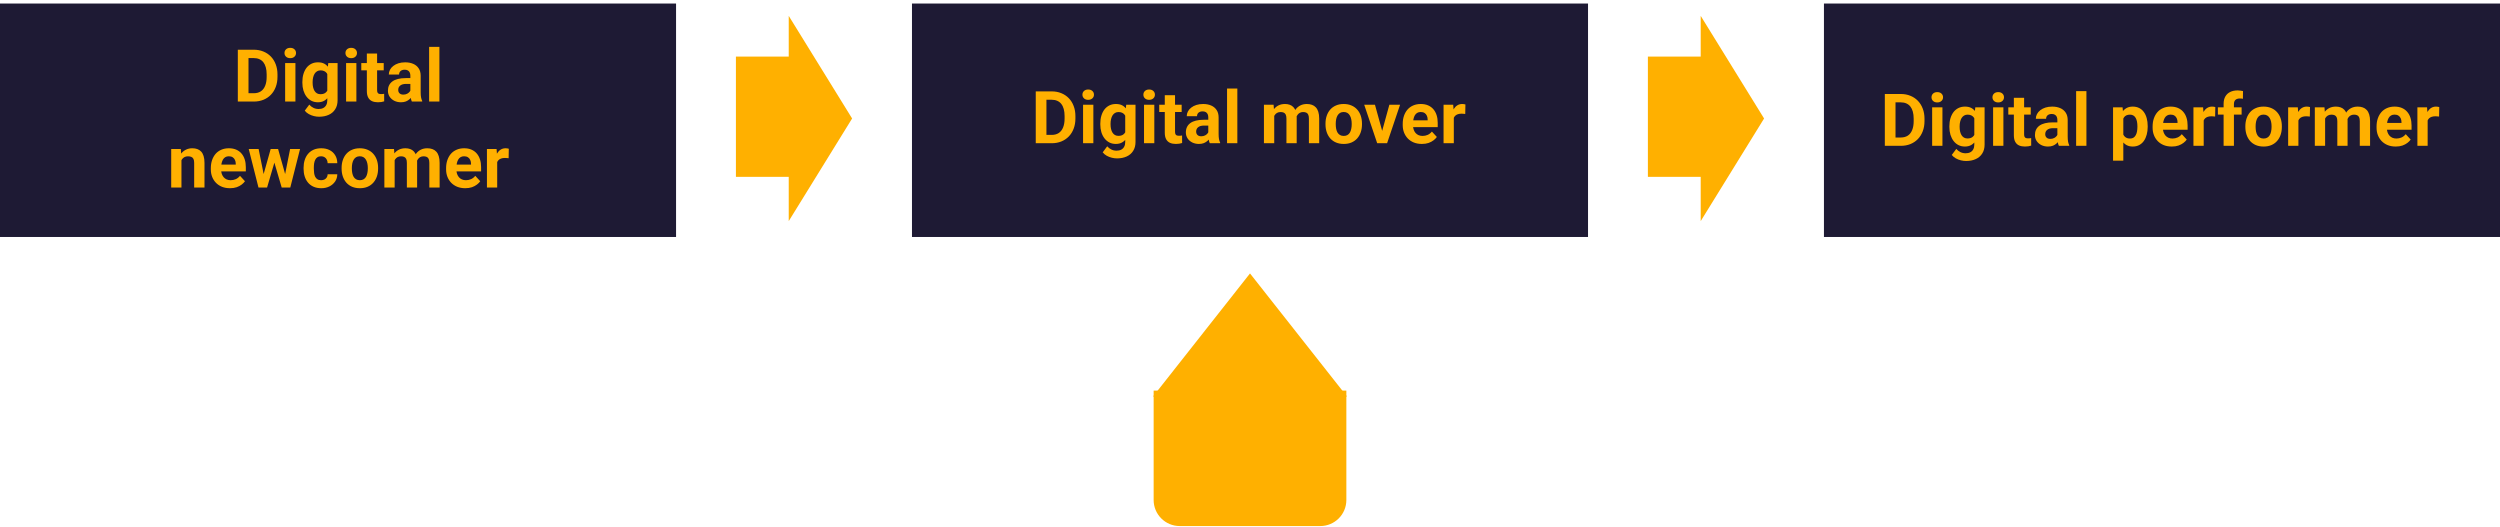
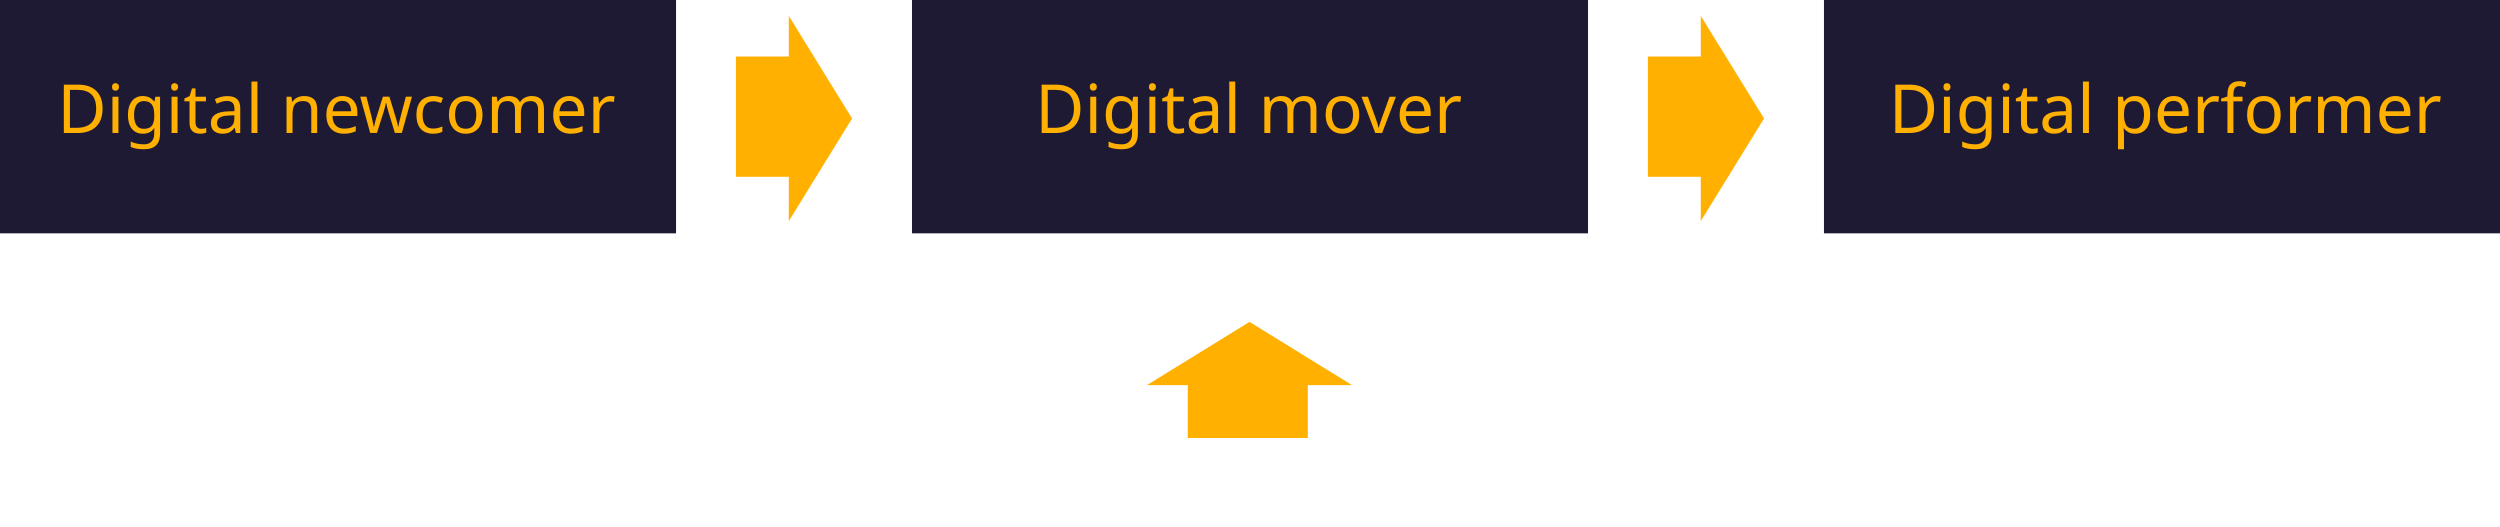
- <svg xmlns="http://www.w3.org/2000/svg" width="960" height="202" viewBox="0 0 960 202" fill="none">
-   <rect y="1.358" width="259.606" height="89.642" fill="#1E1A34" />
-   <rect x="350.197" y="1.358" width="259.606" height="89.642" fill="#1E1A34" />
-   <rect x="700.395" y="1.358" width="259.606" height="89.642" fill="#1E1A34" />
-   <rect x="282.592" y="21.731" width="24.338" height="46.179" fill="#FFB000" />
-   <path d="M327.211 45.5L302.873 84.904V6.096L327.211 45.5Z" fill="#FFB000" />
-   <rect x="632.789" y="21.731" width="24.338" height="46.179" fill="#FFB000" />
-   <path d="M677.408 45.5L653.07 84.904V6.096L677.408 45.5Z" fill="#FFB000" />
-   <path d="M97.434 39H93.1L93.127 35.801H97.434C98.509 35.801 99.416 35.559 100.154 35.076C100.893 34.584 101.449 33.868 101.822 32.93C102.205 31.991 102.396 30.856 102.396 29.525V28.555C102.396 27.534 102.287 26.636 102.068 25.861C101.859 25.087 101.544 24.435 101.125 23.906C100.706 23.378 100.191 22.981 99.58 22.717C98.969 22.443 98.268 22.307 97.475 22.307H93.018V19.094H97.475C98.805 19.094 100.022 19.322 101.125 19.777C102.237 20.224 103.199 20.866 104.01 21.705C104.821 22.544 105.445 23.546 105.883 24.713C106.329 25.87 106.553 27.16 106.553 28.582V29.525C106.553 30.938 106.329 32.228 105.883 33.395C105.445 34.561 104.821 35.564 104.01 36.402C103.208 37.232 102.246 37.874 101.125 38.33C100.013 38.777 98.783 39 97.434 39ZM95.424 19.094V39H91.322V19.094H95.424ZM113.443 24.207V39H109.492V24.207H113.443ZM109.246 20.352C109.246 19.777 109.447 19.303 109.848 18.93C110.249 18.556 110.786 18.369 111.461 18.369C112.126 18.369 112.66 18.556 113.061 18.93C113.471 19.303 113.676 19.777 113.676 20.352C113.676 20.926 113.471 21.4 113.061 21.773C112.66 22.147 112.126 22.334 111.461 22.334C110.786 22.334 110.249 22.147 109.848 21.773C109.447 21.4 109.246 20.926 109.246 20.352ZM126.062 24.207H129.631V38.508C129.631 39.857 129.33 41.001 128.729 41.94C128.136 42.887 127.307 43.603 126.24 44.086C125.174 44.578 123.934 44.824 122.521 44.824C121.902 44.824 121.245 44.742 120.553 44.578C119.869 44.414 119.213 44.159 118.584 43.812C117.964 43.466 117.445 43.029 117.025 42.5L118.762 40.176C119.217 40.704 119.746 41.115 120.348 41.406C120.949 41.707 121.615 41.857 122.344 41.857C123.055 41.857 123.656 41.725 124.148 41.461C124.641 41.206 125.019 40.828 125.283 40.326C125.548 39.834 125.68 39.237 125.68 38.535V27.625L126.062 24.207ZM116.109 31.781V31.494C116.109 30.364 116.246 29.338 116.52 28.418C116.802 27.488 117.199 26.691 117.709 26.025C118.229 25.36 118.857 24.845 119.596 24.48C120.334 24.116 121.168 23.934 122.098 23.934C123.082 23.934 123.907 24.116 124.572 24.48C125.238 24.845 125.785 25.365 126.213 26.039C126.641 26.704 126.974 27.493 127.211 28.404C127.457 29.307 127.648 30.296 127.785 31.371V32C127.648 33.03 127.443 33.987 127.17 34.871C126.896 35.755 126.536 36.53 126.09 37.195C125.643 37.852 125.087 38.362 124.422 38.727C123.766 39.091 122.982 39.273 122.07 39.273C121.159 39.273 120.334 39.087 119.596 38.713C118.867 38.339 118.242 37.815 117.723 37.141C117.203 36.466 116.802 35.673 116.52 34.762C116.246 33.85 116.109 32.857 116.109 31.781ZM120.047 31.494V31.781C120.047 32.392 120.106 32.962 120.225 33.49C120.343 34.019 120.525 34.488 120.771 34.898C121.027 35.3 121.341 35.614 121.715 35.842C122.098 36.06 122.549 36.17 123.068 36.17C123.788 36.17 124.376 36.02 124.832 35.719C125.288 35.409 125.63 34.985 125.857 34.447C126.085 33.91 126.217 33.29 126.254 32.588V30.797C126.236 30.223 126.158 29.708 126.021 29.252C125.885 28.787 125.693 28.391 125.447 28.062C125.201 27.734 124.882 27.479 124.49 27.297C124.098 27.115 123.633 27.023 123.096 27.023C122.576 27.023 122.125 27.142 121.742 27.379C121.368 27.607 121.054 27.921 120.799 28.322C120.553 28.723 120.366 29.197 120.238 29.744C120.111 30.282 120.047 30.865 120.047 31.494ZM136.85 24.207V39H132.898V24.207H136.85ZM132.652 20.352C132.652 19.777 132.853 19.303 133.254 18.93C133.655 18.556 134.193 18.369 134.867 18.369C135.533 18.369 136.066 18.556 136.467 18.93C136.877 19.303 137.082 19.777 137.082 20.352C137.082 20.926 136.877 21.4 136.467 21.773C136.066 22.147 135.533 22.334 134.867 22.334C134.193 22.334 133.655 22.147 133.254 21.773C132.853 21.4 132.652 20.926 132.652 20.352ZM147.35 24.207V26.996H138.736V24.207H147.35ZM140.869 20.557H144.807V34.543C144.807 34.971 144.861 35.3 144.971 35.527C145.089 35.755 145.262 35.915 145.49 36.006C145.718 36.088 146.005 36.129 146.352 36.129C146.598 36.129 146.816 36.12 147.008 36.102C147.208 36.074 147.377 36.047 147.514 36.02L147.527 38.918C147.19 39.027 146.826 39.114 146.434 39.178C146.042 39.242 145.609 39.273 145.135 39.273C144.269 39.273 143.512 39.132 142.865 38.85C142.227 38.558 141.735 38.093 141.389 37.455C141.042 36.817 140.869 35.978 140.869 34.94V20.557ZM157.576 35.664V29.074C157.576 28.6 157.499 28.195 157.344 27.857C157.189 27.511 156.947 27.242 156.619 27.051C156.3 26.859 155.885 26.764 155.375 26.764C154.938 26.764 154.559 26.841 154.24 26.996C153.921 27.142 153.675 27.356 153.502 27.639C153.329 27.912 153.242 28.236 153.242 28.609H149.305C149.305 27.98 149.451 27.384 149.742 26.818C150.034 26.253 150.458 25.756 151.014 25.328C151.57 24.891 152.23 24.549 152.996 24.303C153.771 24.057 154.637 23.934 155.594 23.934C156.742 23.934 157.763 24.125 158.656 24.508C159.549 24.891 160.251 25.465 160.762 26.23C161.281 26.996 161.541 27.953 161.541 29.102V35.432C161.541 36.243 161.591 36.908 161.691 37.428C161.792 37.938 161.938 38.385 162.129 38.768V39H158.15C157.959 38.599 157.813 38.098 157.713 37.496C157.622 36.885 157.576 36.275 157.576 35.664ZM158.096 29.99L158.123 32.219H155.922C155.402 32.219 154.951 32.278 154.568 32.397C154.186 32.515 153.871 32.684 153.625 32.902C153.379 33.112 153.197 33.358 153.078 33.641C152.969 33.923 152.914 34.233 152.914 34.57C152.914 34.908 152.992 35.213 153.146 35.486C153.301 35.751 153.525 35.96 153.816 36.115C154.108 36.261 154.45 36.334 154.842 36.334C155.434 36.334 155.949 36.215 156.387 35.978C156.824 35.742 157.161 35.45 157.398 35.103C157.645 34.757 157.772 34.429 157.781 34.119L158.82 35.787C158.674 36.161 158.474 36.548 158.219 36.949C157.973 37.35 157.658 37.728 157.275 38.084C156.893 38.43 156.432 38.717 155.895 38.945C155.357 39.164 154.719 39.273 153.98 39.273C153.042 39.273 152.189 39.087 151.424 38.713C150.667 38.33 150.066 37.806 149.619 37.141C149.182 36.466 148.963 35.7 148.963 34.844C148.963 34.069 149.109 33.381 149.4 32.779C149.692 32.178 150.12 31.672 150.686 31.262C151.26 30.842 151.975 30.528 152.832 30.318C153.689 30.1 154.682 29.99 155.812 29.99H158.096ZM168.732 18V39H164.781V18H168.732ZM69.68 60.365V72H65.742V57.207H69.434L69.68 60.365ZM69.106 64.084H68.039C68.039 62.99 68.18 62.006 68.463 61.131C68.745 60.247 69.142 59.495 69.652 58.875C70.163 58.246 70.769 57.768 71.471 57.44C72.182 57.102 72.975 56.934 73.85 56.934C74.542 56.934 75.176 57.034 75.75 57.234C76.324 57.435 76.816 57.754 77.227 58.191C77.646 58.629 77.965 59.208 78.184 59.928C78.412 60.648 78.525 61.527 78.525 62.566V72H74.561V62.553C74.561 61.897 74.469 61.386 74.287 61.022C74.105 60.657 73.836 60.402 73.481 60.256C73.134 60.101 72.706 60.023 72.195 60.023C71.667 60.023 71.206 60.128 70.814 60.338C70.432 60.547 70.113 60.839 69.857 61.213C69.611 61.578 69.424 62.006 69.297 62.498C69.169 62.99 69.106 63.519 69.106 64.084ZM88.328 72.273C87.18 72.273 86.15 72.091 85.238 71.727C84.327 71.353 83.552 70.838 82.914 70.182C82.285 69.525 81.802 68.764 81.465 67.898C81.128 67.023 80.959 66.094 80.959 65.109V64.562C80.959 63.441 81.118 62.416 81.438 61.486C81.757 60.557 82.212 59.75 82.805 59.066C83.406 58.383 84.135 57.859 84.992 57.494C85.849 57.12 86.815 56.934 87.891 56.934C88.939 56.934 89.868 57.107 90.68 57.453C91.491 57.8 92.17 58.292 92.717 58.93C93.273 59.568 93.692 60.333 93.975 61.227C94.257 62.111 94.398 63.095 94.398 64.18V65.82H82.641V63.195H90.529V62.895C90.529 62.348 90.429 61.86 90.228 61.432C90.037 60.994 89.745 60.648 89.353 60.393C88.962 60.137 88.46 60.01 87.85 60.01C87.33 60.01 86.883 60.124 86.51 60.352C86.136 60.579 85.831 60.898 85.594 61.309C85.366 61.719 85.193 62.202 85.074 62.758C84.965 63.305 84.91 63.906 84.91 64.562V65.109C84.91 65.702 84.992 66.249 85.156 66.75C85.329 67.251 85.571 67.684 85.881 68.049C86.2 68.413 86.583 68.696 87.029 68.897C87.485 69.097 88 69.197 88.574 69.197C89.285 69.197 89.946 69.061 90.557 68.787C91.176 68.505 91.71 68.081 92.156 67.516L94.07 69.594C93.76 70.04 93.337 70.469 92.799 70.879C92.27 71.289 91.632 71.626 90.885 71.891C90.137 72.146 89.285 72.273 88.328 72.273ZM100.865 68.172L103.941 57.207H106.443L105.637 61.514L102.561 72H100.469L100.865 68.172ZM99.307 57.207L101.508 68.158L101.713 72H99.252L95.506 57.207H99.307ZM109.26 67.981L111.406 57.207H115.221L111.475 72H109.027L109.26 67.981ZM106.785 57.207L109.848 68.09L110.271 72H108.166L105.09 61.527L104.311 57.207H106.785ZM123.314 69.197C123.798 69.197 124.226 69.106 124.6 68.924C124.973 68.732 125.265 68.468 125.475 68.131C125.693 67.784 125.807 67.379 125.816 66.914H129.521C129.512 67.953 129.234 68.878 128.688 69.689C128.141 70.492 127.407 71.125 126.486 71.59C125.566 72.046 124.536 72.273 123.396 72.273C122.248 72.273 121.245 72.082 120.389 71.699C119.541 71.316 118.835 70.788 118.27 70.113C117.704 69.43 117.281 68.637 116.998 67.734C116.715 66.823 116.574 65.848 116.574 64.809V64.412C116.574 63.364 116.715 62.389 116.998 61.486C117.281 60.575 117.704 59.782 118.27 59.107C118.835 58.424 119.541 57.891 120.389 57.508C121.236 57.125 122.23 56.934 123.369 56.934C124.581 56.934 125.643 57.166 126.555 57.631C127.475 58.096 128.195 58.761 128.715 59.627C129.243 60.484 129.512 61.5 129.521 62.676H125.816C125.807 62.184 125.702 61.737 125.502 61.336C125.311 60.935 125.028 60.616 124.654 60.379C124.29 60.133 123.839 60.01 123.301 60.01C122.727 60.01 122.257 60.133 121.893 60.379C121.528 60.616 121.245 60.944 121.045 61.363C120.844 61.773 120.703 62.243 120.621 62.772C120.548 63.291 120.512 63.838 120.512 64.412V64.809C120.512 65.383 120.548 65.934 120.621 66.463C120.694 66.992 120.831 67.461 121.031 67.871C121.241 68.281 121.528 68.605 121.893 68.842C122.257 69.079 122.731 69.197 123.314 69.197ZM131.176 64.754V64.467C131.176 63.382 131.331 62.384 131.641 61.473C131.951 60.552 132.402 59.755 132.994 59.08C133.587 58.406 134.316 57.882 135.182 57.508C136.048 57.125 137.041 56.934 138.162 56.934C139.283 56.934 140.281 57.125 141.156 57.508C142.031 57.882 142.765 58.406 143.357 59.08C143.959 59.755 144.415 60.552 144.725 61.473C145.035 62.384 145.189 63.382 145.189 64.467V64.754C145.189 65.829 145.035 66.828 144.725 67.748C144.415 68.659 143.959 69.457 143.357 70.141C142.765 70.815 142.036 71.339 141.17 71.713C140.304 72.087 139.311 72.273 138.189 72.273C137.068 72.273 136.07 72.087 135.195 71.713C134.329 71.339 133.596 70.815 132.994 70.141C132.402 69.457 131.951 68.659 131.641 67.748C131.331 66.828 131.176 65.829 131.176 64.754ZM135.113 64.467V64.754C135.113 65.374 135.168 65.953 135.277 66.49C135.387 67.028 135.56 67.502 135.797 67.912C136.043 68.313 136.362 68.628 136.754 68.856C137.146 69.083 137.624 69.197 138.189 69.197C138.736 69.197 139.206 69.083 139.598 68.856C139.99 68.628 140.304 68.313 140.541 67.912C140.778 67.502 140.951 67.028 141.061 66.49C141.179 65.953 141.238 65.374 141.238 64.754V64.467C141.238 63.865 141.179 63.3 141.061 62.772C140.951 62.234 140.773 61.76 140.527 61.35C140.29 60.93 139.976 60.602 139.584 60.365C139.192 60.128 138.718 60.01 138.162 60.01C137.606 60.01 137.132 60.128 136.74 60.365C136.357 60.602 136.043 60.93 135.797 61.35C135.56 61.76 135.387 62.234 135.277 62.772C135.168 63.3 135.113 63.865 135.113 64.467ZM151.547 60.27V72H147.596V57.207H151.301L151.547 60.27ZM151 64.084H149.906C149.906 63.054 150.029 62.106 150.275 61.24C150.531 60.365 150.9 59.609 151.383 58.971C151.875 58.324 152.481 57.822 153.201 57.467C153.921 57.111 154.755 56.934 155.703 56.934C156.359 56.934 156.961 57.034 157.508 57.234C158.055 57.426 158.524 57.731 158.916 58.15C159.317 58.56 159.627 59.098 159.846 59.764C160.064 60.42 160.174 61.208 160.174 62.129V72H156.236V62.566C156.236 61.892 156.145 61.372 155.963 61.008C155.781 60.643 155.521 60.388 155.184 60.242C154.855 60.096 154.459 60.023 153.994 60.023C153.484 60.023 153.037 60.128 152.654 60.338C152.281 60.547 151.971 60.839 151.725 61.213C151.479 61.578 151.296 62.006 151.178 62.498C151.059 62.99 151 63.519 151 64.084ZM159.805 63.633L158.396 63.81C158.396 62.844 158.515 61.947 158.752 61.117C158.998 60.288 159.358 59.559 159.832 58.93C160.315 58.301 160.912 57.813 161.623 57.467C162.334 57.111 163.154 56.934 164.084 56.934C164.795 56.934 165.442 57.038 166.025 57.248C166.609 57.449 167.105 57.772 167.516 58.219C167.935 58.656 168.254 59.23 168.473 59.941C168.701 60.652 168.814 61.523 168.814 62.553V72H164.863V62.553C164.863 61.869 164.772 61.35 164.59 60.994C164.417 60.63 164.161 60.379 163.824 60.242C163.496 60.096 163.104 60.023 162.648 60.023C162.174 60.023 161.76 60.119 161.404 60.31C161.049 60.493 160.753 60.748 160.516 61.076C160.279 61.404 160.101 61.787 159.982 62.225C159.864 62.653 159.805 63.122 159.805 63.633ZM178.672 72.273C177.523 72.273 176.493 72.091 175.582 71.727C174.671 71.353 173.896 70.838 173.258 70.182C172.629 69.525 172.146 68.764 171.809 67.898C171.471 67.023 171.303 66.094 171.303 65.109V64.562C171.303 63.441 171.462 62.416 171.781 61.486C172.1 60.557 172.556 59.75 173.148 59.066C173.75 58.383 174.479 57.859 175.336 57.494C176.193 57.12 177.159 56.934 178.234 56.934C179.283 56.934 180.212 57.107 181.023 57.453C181.835 57.8 182.514 58.292 183.061 58.93C183.617 59.568 184.036 60.333 184.318 61.227C184.601 62.111 184.742 63.095 184.742 64.18V65.82H172.984V63.195H180.873V62.895C180.873 62.348 180.773 61.86 180.572 61.432C180.381 60.994 180.089 60.648 179.697 60.393C179.305 60.137 178.804 60.01 178.193 60.01C177.674 60.01 177.227 60.124 176.854 60.352C176.48 60.579 176.174 60.898 175.938 61.309C175.71 61.719 175.536 62.202 175.418 62.758C175.309 63.305 175.254 63.906 175.254 64.562V65.109C175.254 65.702 175.336 66.249 175.5 66.75C175.673 67.251 175.915 67.684 176.225 68.049C176.544 68.413 176.926 68.696 177.373 68.897C177.829 69.097 178.344 69.197 178.918 69.197C179.629 69.197 180.29 69.061 180.9 68.787C181.52 68.505 182.053 68.081 182.5 67.516L184.414 69.594C184.104 70.04 183.68 70.469 183.143 70.879C182.614 71.289 181.976 71.626 181.229 71.891C180.481 72.146 179.629 72.273 178.672 72.273ZM190.922 60.434V72H186.984V57.207H190.689L190.922 60.434ZM195.379 57.111L195.311 60.762C195.119 60.734 194.887 60.712 194.613 60.693C194.349 60.666 194.107 60.652 193.889 60.652C193.333 60.652 192.85 60.725 192.439 60.871C192.038 61.008 191.701 61.213 191.428 61.486C191.163 61.76 190.963 62.092 190.826 62.484C190.699 62.876 190.626 63.323 190.607 63.824L189.814 63.578C189.814 62.621 189.91 61.742 190.102 60.94C190.293 60.128 190.571 59.422 190.936 58.82C191.309 58.219 191.765 57.754 192.303 57.426C192.84 57.098 193.456 56.934 194.148 56.934C194.367 56.934 194.59 56.952 194.818 56.988C195.046 57.016 195.233 57.057 195.379 57.111Z" fill="#FFB000" />
-   <path d="M403.84 55H399.506L399.533 51.801H403.84C404.915 51.801 405.822 51.559 406.561 51.076C407.299 50.584 407.855 49.868 408.229 48.93C408.611 47.991 408.803 46.856 408.803 45.525V44.555C408.803 43.534 408.693 42.636 408.475 41.861C408.265 41.087 407.951 40.435 407.531 39.906C407.112 39.378 406.597 38.981 405.986 38.717C405.376 38.443 404.674 38.307 403.881 38.307H399.424V35.094H403.881C405.212 35.094 406.428 35.322 407.531 35.777C408.643 36.224 409.605 36.867 410.416 37.705C411.227 38.544 411.852 39.546 412.289 40.713C412.736 41.87 412.959 43.16 412.959 44.582V45.525C412.959 46.938 412.736 48.228 412.289 49.395C411.852 50.561 411.227 51.564 410.416 52.402C409.614 53.232 408.652 53.874 407.531 54.33C406.419 54.777 405.189 55 403.84 55ZM401.83 35.094V55H397.729V35.094H401.83ZM419.85 40.207V55H415.898V40.207H419.85ZM415.652 36.352C415.652 35.777 415.853 35.303 416.254 34.93C416.655 34.556 417.193 34.369 417.867 34.369C418.533 34.369 419.066 34.556 419.467 34.93C419.877 35.303 420.082 35.777 420.082 36.352C420.082 36.926 419.877 37.4 419.467 37.773C419.066 38.147 418.533 38.334 417.867 38.334C417.193 38.334 416.655 38.147 416.254 37.773C415.853 37.4 415.652 36.926 415.652 36.352ZM432.469 40.207H436.037V54.508C436.037 55.857 435.736 57.001 435.135 57.94C434.542 58.887 433.713 59.603 432.646 60.086C431.58 60.578 430.34 60.824 428.928 60.824C428.308 60.824 427.652 60.742 426.959 60.578C426.275 60.414 425.619 60.159 424.99 59.812C424.37 59.466 423.851 59.029 423.432 58.5L425.168 56.176C425.624 56.704 426.152 57.115 426.754 57.406C427.355 57.707 428.021 57.857 428.75 57.857C429.461 57.857 430.062 57.725 430.555 57.461C431.047 57.206 431.425 56.828 431.689 56.326C431.954 55.834 432.086 55.237 432.086 54.535V43.625L432.469 40.207ZM422.516 47.781V47.494C422.516 46.364 422.652 45.339 422.926 44.418C423.208 43.488 423.605 42.691 424.115 42.025C424.635 41.36 425.264 40.845 426.002 40.48C426.74 40.116 427.574 39.934 428.504 39.934C429.488 39.934 430.313 40.116 430.979 40.48C431.644 40.845 432.191 41.365 432.619 42.039C433.048 42.704 433.38 43.493 433.617 44.404C433.863 45.307 434.055 46.296 434.191 47.371V48C434.055 49.03 433.85 49.987 433.576 50.871C433.303 51.755 432.943 52.53 432.496 53.195C432.049 53.852 431.493 54.362 430.828 54.727C430.172 55.091 429.388 55.273 428.477 55.273C427.565 55.273 426.74 55.087 426.002 54.713C425.273 54.339 424.648 53.815 424.129 53.141C423.609 52.466 423.208 51.673 422.926 50.762C422.652 49.85 422.516 48.857 422.516 47.781ZM426.453 47.494V47.781C426.453 48.392 426.512 48.962 426.631 49.49C426.749 50.019 426.932 50.488 427.178 50.898C427.433 51.3 427.747 51.614 428.121 51.842C428.504 52.06 428.955 52.17 429.475 52.17C430.195 52.17 430.783 52.02 431.238 51.719C431.694 51.409 432.036 50.985 432.264 50.447C432.492 49.91 432.624 49.29 432.66 48.588V46.797C432.642 46.223 432.564 45.708 432.428 45.252C432.291 44.787 432.1 44.391 431.854 44.062C431.607 43.734 431.288 43.479 430.896 43.297C430.505 43.115 430.04 43.023 429.502 43.023C428.982 43.023 428.531 43.142 428.148 43.379C427.775 43.607 427.46 43.921 427.205 44.322C426.959 44.723 426.772 45.197 426.645 45.744C426.517 46.282 426.453 46.865 426.453 47.494ZM443.256 40.207V55H439.305V40.207H443.256ZM439.059 36.352C439.059 35.777 439.259 35.303 439.66 34.93C440.061 34.556 440.599 34.369 441.273 34.369C441.939 34.369 442.472 34.556 442.873 34.93C443.283 35.303 443.488 35.777 443.488 36.352C443.488 36.926 443.283 37.4 442.873 37.773C442.472 38.147 441.939 38.334 441.273 38.334C440.599 38.334 440.061 38.147 439.66 37.773C439.259 37.4 439.059 36.926 439.059 36.352ZM453.756 40.207V42.996H445.143V40.207H453.756ZM447.275 36.557H451.213V50.543C451.213 50.971 451.268 51.3 451.377 51.527C451.495 51.755 451.669 51.915 451.896 52.006C452.124 52.088 452.411 52.129 452.758 52.129C453.004 52.129 453.223 52.12 453.414 52.102C453.615 52.074 453.783 52.047 453.92 52.02L453.934 54.918C453.596 55.027 453.232 55.114 452.84 55.178C452.448 55.242 452.015 55.273 451.541 55.273C450.675 55.273 449.919 55.132 449.271 54.85C448.633 54.558 448.141 54.093 447.795 53.455C447.449 52.817 447.275 51.978 447.275 50.94V36.557ZM463.982 51.664V45.074C463.982 44.6 463.905 44.195 463.75 43.857C463.595 43.511 463.354 43.242 463.025 43.051C462.706 42.859 462.292 42.764 461.781 42.764C461.344 42.764 460.965 42.841 460.646 42.996C460.327 43.142 460.081 43.356 459.908 43.639C459.735 43.912 459.648 44.236 459.648 44.609H455.711C455.711 43.98 455.857 43.383 456.148 42.818C456.44 42.253 456.864 41.757 457.42 41.328C457.976 40.891 458.637 40.549 459.402 40.303C460.177 40.057 461.043 39.934 462 39.934C463.148 39.934 464.169 40.125 465.062 40.508C465.956 40.891 466.658 41.465 467.168 42.23C467.688 42.996 467.947 43.953 467.947 45.102V51.432C467.947 52.243 467.997 52.908 468.098 53.428C468.198 53.938 468.344 54.385 468.535 54.768V55H464.557C464.365 54.599 464.219 54.098 464.119 53.496C464.028 52.885 463.982 52.275 463.982 51.664ZM464.502 45.99L464.529 48.219H462.328C461.809 48.219 461.357 48.278 460.975 48.397C460.592 48.515 460.277 48.684 460.031 48.902C459.785 49.112 459.603 49.358 459.484 49.641C459.375 49.923 459.32 50.233 459.32 50.57C459.32 50.908 459.398 51.213 459.553 51.486C459.708 51.751 459.931 51.96 460.223 52.115C460.514 52.261 460.856 52.334 461.248 52.334C461.84 52.334 462.355 52.215 462.793 51.978C463.23 51.742 463.568 51.45 463.805 51.103C464.051 50.757 464.178 50.429 464.188 50.119L465.227 51.787C465.081 52.161 464.88 52.548 464.625 52.949C464.379 53.35 464.064 53.728 463.682 54.084C463.299 54.43 462.839 54.717 462.301 54.945C461.763 55.164 461.125 55.273 460.387 55.273C459.448 55.273 458.596 55.087 457.83 54.713C457.074 54.33 456.472 53.806 456.025 53.141C455.588 52.466 455.369 51.7 455.369 50.844C455.369 50.069 455.515 49.381 455.807 48.779C456.098 48.178 456.527 47.672 457.092 47.262C457.666 46.842 458.382 46.528 459.238 46.318C460.095 46.1 461.089 45.99 462.219 45.99H464.502ZM475.139 34V55H471.188V34H475.139ZM489.303 43.27V55H485.352V40.207H489.057L489.303 43.27ZM488.756 47.084H487.662C487.662 46.054 487.785 45.106 488.031 44.24C488.286 43.365 488.656 42.609 489.139 41.971C489.631 41.324 490.237 40.822 490.957 40.467C491.677 40.111 492.511 39.934 493.459 39.934C494.115 39.934 494.717 40.034 495.264 40.234C495.811 40.426 496.28 40.731 496.672 41.15C497.073 41.56 497.383 42.098 497.602 42.764C497.82 43.42 497.93 44.208 497.93 45.129V55H493.992V45.566C493.992 44.892 493.901 44.372 493.719 44.008C493.536 43.643 493.277 43.388 492.939 43.242C492.611 43.096 492.215 43.023 491.75 43.023C491.24 43.023 490.793 43.128 490.41 43.338C490.036 43.547 489.727 43.839 489.48 44.213C489.234 44.578 489.052 45.006 488.934 45.498C488.815 45.99 488.756 46.519 488.756 47.084ZM497.561 46.633L496.152 46.81C496.152 45.844 496.271 44.947 496.508 44.117C496.754 43.288 497.114 42.559 497.588 41.93C498.071 41.301 498.668 40.813 499.379 40.467C500.09 40.111 500.91 39.934 501.84 39.934C502.551 39.934 503.198 40.038 503.781 40.248C504.365 40.449 504.861 40.772 505.271 41.219C505.691 41.656 506.01 42.23 506.229 42.941C506.456 43.652 506.57 44.523 506.57 45.553V55H502.619V45.553C502.619 44.869 502.528 44.35 502.346 43.994C502.173 43.63 501.917 43.379 501.58 43.242C501.252 43.096 500.86 43.023 500.404 43.023C499.93 43.023 499.516 43.119 499.16 43.31C498.805 43.493 498.508 43.748 498.271 44.076C498.035 44.404 497.857 44.787 497.738 45.225C497.62 45.653 497.561 46.122 497.561 46.633ZM508.99 47.754V47.467C508.99 46.382 509.145 45.384 509.455 44.473C509.765 43.552 510.216 42.755 510.809 42.08C511.401 41.406 512.13 40.882 512.996 40.508C513.862 40.125 514.855 39.934 515.977 39.934C517.098 39.934 518.096 40.125 518.971 40.508C519.846 40.882 520.579 41.406 521.172 42.08C521.773 42.755 522.229 43.552 522.539 44.473C522.849 45.384 523.004 46.382 523.004 47.467V47.754C523.004 48.829 522.849 49.828 522.539 50.748C522.229 51.66 521.773 52.457 521.172 53.141C520.579 53.815 519.85 54.339 518.984 54.713C518.118 55.087 517.125 55.273 516.004 55.273C514.883 55.273 513.885 55.087 513.01 54.713C512.144 54.339 511.41 53.815 510.809 53.141C510.216 52.457 509.765 51.66 509.455 50.748C509.145 49.828 508.99 48.829 508.99 47.754ZM512.928 47.467V47.754C512.928 48.374 512.982 48.953 513.092 49.49C513.201 50.028 513.374 50.502 513.611 50.912C513.857 51.313 514.176 51.628 514.568 51.855C514.96 52.083 515.439 52.197 516.004 52.197C516.551 52.197 517.02 52.083 517.412 51.855C517.804 51.628 518.118 51.313 518.355 50.912C518.592 50.502 518.766 50.028 518.875 49.49C518.993 48.953 519.053 48.374 519.053 47.754V47.467C519.053 46.865 518.993 46.3 518.875 45.772C518.766 45.234 518.588 44.76 518.342 44.35C518.105 43.93 517.79 43.602 517.398 43.365C517.007 43.128 516.533 43.01 515.977 43.01C515.421 43.01 514.947 43.128 514.555 43.365C514.172 43.602 513.857 43.93 513.611 44.35C513.374 44.76 513.201 45.234 513.092 45.772C512.982 46.3 512.928 46.865 512.928 47.467ZM530.236 52.129L533.518 40.207H537.633L532.643 55H530.154L530.236 52.129ZM527.98 40.207L531.275 52.143L531.344 55H528.842L523.852 40.207H527.98ZM546.014 55.273C544.865 55.273 543.835 55.091 542.924 54.727C542.012 54.353 541.238 53.838 540.6 53.182C539.971 52.525 539.488 51.764 539.15 50.898C538.813 50.023 538.645 49.094 538.645 48.109V47.562C538.645 46.441 538.804 45.416 539.123 44.486C539.442 43.557 539.898 42.75 540.49 42.066C541.092 41.383 541.821 40.859 542.678 40.494C543.535 40.12 544.501 39.934 545.576 39.934C546.624 39.934 547.554 40.107 548.365 40.453C549.176 40.8 549.855 41.292 550.402 41.93C550.958 42.568 551.378 43.333 551.66 44.227C551.943 45.111 552.084 46.095 552.084 47.18V48.82H540.326V46.195H548.215V45.895C548.215 45.348 548.115 44.86 547.914 44.432C547.723 43.994 547.431 43.648 547.039 43.393C546.647 43.137 546.146 43.01 545.535 43.01C545.016 43.01 544.569 43.124 544.195 43.352C543.822 43.579 543.516 43.898 543.279 44.309C543.051 44.719 542.878 45.202 542.76 45.758C542.65 46.305 542.596 46.906 542.596 47.562V48.109C542.596 48.702 542.678 49.249 542.842 49.75C543.015 50.251 543.257 50.684 543.566 51.049C543.885 51.413 544.268 51.696 544.715 51.897C545.171 52.097 545.686 52.197 546.26 52.197C546.971 52.197 547.632 52.06 548.242 51.787C548.862 51.505 549.395 51.081 549.842 50.516L551.756 52.594C551.446 53.04 551.022 53.469 550.484 53.879C549.956 54.289 549.318 54.626 548.57 54.891C547.823 55.146 546.971 55.273 546.014 55.273ZM558.264 43.434V55H554.326V40.207H558.031L558.264 43.434ZM562.721 40.111L562.652 43.762C562.461 43.734 562.229 43.712 561.955 43.693C561.691 43.666 561.449 43.652 561.23 43.652C560.674 43.652 560.191 43.725 559.781 43.871C559.38 44.008 559.043 44.213 558.77 44.486C558.505 44.76 558.305 45.092 558.168 45.484C558.04 45.876 557.967 46.323 557.949 46.824L557.156 46.578C557.156 45.621 557.252 44.742 557.443 43.94C557.635 43.128 557.913 42.422 558.277 41.82C558.651 41.219 559.107 40.754 559.645 40.426C560.182 40.098 560.798 39.934 561.49 39.934C561.709 39.934 561.932 39.952 562.16 39.988C562.388 40.016 562.575 40.057 562.721 40.111Z" fill="#FFB000" />
-   <path d="M729.887 56H725.553L725.58 52.801H729.887C730.962 52.801 731.869 52.559 732.607 52.076C733.346 51.584 733.902 50.868 734.275 49.93C734.658 48.991 734.85 47.856 734.85 46.525V45.555C734.85 44.534 734.74 43.636 734.521 42.861C734.312 42.087 733.997 41.435 733.578 40.906C733.159 40.378 732.644 39.981 732.033 39.717C731.423 39.443 730.721 39.307 729.928 39.307H725.471V36.094H729.928C731.258 36.094 732.475 36.322 733.578 36.777C734.69 37.224 735.652 37.867 736.463 38.705C737.274 39.544 737.898 40.546 738.336 41.713C738.783 42.87 739.006 44.16 739.006 45.582V46.525C739.006 47.938 738.783 49.228 738.336 50.395C737.898 51.561 737.274 52.564 736.463 53.402C735.661 54.232 734.699 54.874 733.578 55.33C732.466 55.777 731.236 56 729.887 56ZM727.877 36.094V56H723.775V36.094H727.877ZM745.896 41.207V56H741.945V41.207H745.896ZM741.699 37.352C741.699 36.777 741.9 36.303 742.301 35.93C742.702 35.556 743.24 35.369 743.914 35.369C744.579 35.369 745.113 35.556 745.514 35.93C745.924 36.303 746.129 36.777 746.129 37.352C746.129 37.926 745.924 38.4 745.514 38.773C745.113 39.147 744.579 39.334 743.914 39.334C743.24 39.334 742.702 39.147 742.301 38.773C741.9 38.4 741.699 37.926 741.699 37.352ZM758.516 41.207H762.084V55.508C762.084 56.857 761.783 58.001 761.182 58.94C760.589 59.887 759.76 60.603 758.693 61.086C757.627 61.578 756.387 61.824 754.975 61.824C754.355 61.824 753.699 61.742 753.006 61.578C752.322 61.414 751.666 61.159 751.037 60.812C750.417 60.466 749.898 60.029 749.479 59.5L751.215 57.176C751.671 57.704 752.199 58.115 752.801 58.406C753.402 58.707 754.068 58.857 754.797 58.857C755.508 58.857 756.109 58.725 756.602 58.461C757.094 58.206 757.472 57.828 757.736 57.326C758.001 56.834 758.133 56.237 758.133 55.535V44.625L758.516 41.207ZM748.562 48.781V48.494C748.562 47.364 748.699 46.339 748.973 45.418C749.255 44.488 749.652 43.691 750.162 43.025C750.682 42.36 751.311 41.845 752.049 41.48C752.787 41.116 753.621 40.934 754.551 40.934C755.535 40.934 756.36 41.116 757.025 41.48C757.691 41.845 758.238 42.365 758.666 43.039C759.094 43.704 759.427 44.493 759.664 45.404C759.91 46.307 760.102 47.296 760.238 48.371V49C760.102 50.03 759.896 50.987 759.623 51.871C759.35 52.755 758.99 53.53 758.543 54.195C758.096 54.852 757.54 55.362 756.875 55.727C756.219 56.091 755.435 56.273 754.523 56.273C753.612 56.273 752.787 56.087 752.049 55.713C751.32 55.339 750.695 54.815 750.176 54.141C749.656 53.466 749.255 52.673 748.973 51.762C748.699 50.85 748.562 49.857 748.562 48.781ZM752.5 48.494V48.781C752.5 49.392 752.559 49.962 752.678 50.49C752.796 51.019 752.979 51.488 753.225 51.898C753.48 52.3 753.794 52.614 754.168 52.842C754.551 53.06 755.002 53.17 755.521 53.17C756.242 53.17 756.829 53.02 757.285 52.719C757.741 52.409 758.083 51.985 758.311 51.447C758.538 50.91 758.671 50.29 758.707 49.588V47.797C758.689 47.223 758.611 46.708 758.475 46.252C758.338 45.787 758.146 45.391 757.9 45.062C757.654 44.734 757.335 44.479 756.943 44.297C756.551 44.115 756.087 44.023 755.549 44.023C755.029 44.023 754.578 44.142 754.195 44.379C753.822 44.607 753.507 44.921 753.252 45.322C753.006 45.723 752.819 46.197 752.691 46.744C752.564 47.282 752.5 47.865 752.5 48.494ZM769.303 41.207V56H765.352V41.207H769.303ZM765.105 37.352C765.105 36.777 765.306 36.303 765.707 35.93C766.108 35.556 766.646 35.369 767.32 35.369C767.986 35.369 768.519 35.556 768.92 35.93C769.33 36.303 769.535 36.777 769.535 37.352C769.535 37.926 769.33 38.4 768.92 38.773C768.519 39.147 767.986 39.334 767.32 39.334C766.646 39.334 766.108 39.147 765.707 38.773C765.306 38.4 765.105 37.926 765.105 37.352ZM779.803 41.207V43.996H771.189V41.207H779.803ZM773.322 37.557H777.26V51.543C777.26 51.971 777.314 52.3 777.424 52.527C777.542 52.755 777.715 52.915 777.943 53.006C778.171 53.088 778.458 53.129 778.805 53.129C779.051 53.129 779.27 53.12 779.461 53.102C779.661 53.074 779.83 53.047 779.967 53.02L779.98 55.918C779.643 56.027 779.279 56.114 778.887 56.178C778.495 56.242 778.062 56.273 777.588 56.273C776.722 56.273 775.965 56.132 775.318 55.85C774.68 55.558 774.188 55.093 773.842 54.455C773.495 53.817 773.322 52.978 773.322 51.94V37.557ZM790.029 52.664V46.074C790.029 45.6 789.952 45.195 789.797 44.857C789.642 44.511 789.4 44.242 789.072 44.051C788.753 43.859 788.339 43.764 787.828 43.764C787.391 43.764 787.012 43.841 786.693 43.996C786.374 44.142 786.128 44.356 785.955 44.639C785.782 44.912 785.695 45.236 785.695 45.609H781.758C781.758 44.98 781.904 44.383 782.195 43.818C782.487 43.253 782.911 42.757 783.467 42.328C784.023 41.891 784.684 41.549 785.449 41.303C786.224 41.057 787.09 40.934 788.047 40.934C789.195 40.934 790.216 41.125 791.109 41.508C792.003 41.891 792.704 42.465 793.215 43.23C793.734 43.996 793.994 44.953 793.994 46.102V52.432C793.994 53.243 794.044 53.908 794.145 54.428C794.245 54.938 794.391 55.385 794.582 55.768V56H790.604C790.412 55.599 790.266 55.098 790.166 54.496C790.075 53.885 790.029 53.275 790.029 52.664ZM790.549 46.99L790.576 49.219H788.375C787.855 49.219 787.404 49.278 787.021 49.397C786.639 49.515 786.324 49.684 786.078 49.902C785.832 50.112 785.65 50.358 785.531 50.641C785.422 50.923 785.367 51.233 785.367 51.57C785.367 51.908 785.445 52.213 785.6 52.486C785.755 52.751 785.978 52.96 786.27 53.115C786.561 53.261 786.903 53.334 787.295 53.334C787.887 53.334 788.402 53.215 788.84 52.978C789.277 52.742 789.615 52.45 789.852 52.103C790.098 51.757 790.225 51.429 790.234 51.119L791.273 52.787C791.128 53.161 790.927 53.548 790.672 53.949C790.426 54.35 790.111 54.728 789.729 55.084C789.346 55.43 788.885 55.717 788.348 55.945C787.81 56.164 787.172 56.273 786.434 56.273C785.495 56.273 784.643 56.087 783.877 55.713C783.12 55.33 782.519 54.806 782.072 54.141C781.635 53.466 781.416 52.7 781.416 51.844C781.416 51.069 781.562 50.381 781.854 49.779C782.145 49.178 782.574 48.672 783.139 48.262C783.713 47.842 784.428 47.528 785.285 47.318C786.142 47.1 787.135 46.99 788.266 46.99H790.549ZM801.186 35V56H797.234V35H801.186ZM815.35 44.051V61.688H811.412V41.207H815.062L815.35 44.051ZM824.715 48.44V48.727C824.715 49.802 824.587 50.8 824.332 51.721C824.086 52.641 823.721 53.443 823.238 54.127C822.755 54.801 822.154 55.33 821.434 55.713C820.723 56.087 819.902 56.273 818.973 56.273C818.07 56.273 817.286 56.091 816.621 55.727C815.956 55.362 815.395 54.852 814.939 54.195C814.493 53.53 814.133 52.76 813.859 51.885C813.586 51.01 813.376 50.071 813.23 49.068V48.316C813.376 47.241 813.586 46.257 813.859 45.363C814.133 44.461 814.493 43.682 814.939 43.025C815.395 42.36 815.951 41.845 816.607 41.48C817.273 41.116 818.052 40.934 818.945 40.934C819.884 40.934 820.709 41.111 821.42 41.467C822.14 41.822 822.742 42.333 823.225 42.998C823.717 43.663 824.086 44.456 824.332 45.377C824.587 46.297 824.715 47.318 824.715 48.44ZM820.764 48.727V48.44C820.764 47.81 820.709 47.232 820.6 46.703C820.499 46.165 820.335 45.696 820.107 45.295C819.889 44.894 819.597 44.584 819.232 44.365C818.877 44.137 818.444 44.023 817.934 44.023C817.396 44.023 816.936 44.11 816.553 44.283C816.179 44.456 815.874 44.707 815.637 45.035C815.4 45.363 815.222 45.755 815.104 46.211C814.985 46.667 814.912 47.182 814.885 47.756V49.656C814.93 50.331 815.058 50.937 815.268 51.475C815.477 52.003 815.801 52.422 816.238 52.732C816.676 53.042 817.25 53.197 817.961 53.197C818.48 53.197 818.918 53.083 819.273 52.855C819.629 52.618 819.916 52.295 820.135 51.885C820.363 51.475 820.522 51.001 820.613 50.463C820.714 49.925 820.764 49.346 820.764 48.727ZM833.971 56.273C832.822 56.273 831.792 56.091 830.881 55.727C829.969 55.353 829.195 54.838 828.557 54.182C827.928 53.525 827.445 52.764 827.107 51.898C826.77 51.023 826.602 50.094 826.602 49.109V48.562C826.602 47.441 826.761 46.416 827.08 45.486C827.399 44.557 827.855 43.75 828.447 43.066C829.049 42.383 829.778 41.859 830.635 41.494C831.492 41.12 832.458 40.934 833.533 40.934C834.581 40.934 835.511 41.107 836.322 41.453C837.133 41.8 837.812 42.292 838.359 42.93C838.915 43.568 839.335 44.333 839.617 45.227C839.9 46.111 840.041 47.095 840.041 48.18V49.82H828.283V47.195H836.172V46.895C836.172 46.348 836.072 45.86 835.871 45.432C835.68 44.994 835.388 44.648 834.996 44.393C834.604 44.137 834.103 44.01 833.492 44.01C832.973 44.01 832.526 44.124 832.152 44.352C831.779 44.579 831.473 44.898 831.236 45.309C831.008 45.719 830.835 46.202 830.717 46.758C830.607 47.305 830.553 47.906 830.553 48.562V49.109C830.553 49.702 830.635 50.249 830.799 50.75C830.972 51.251 831.214 51.684 831.523 52.049C831.842 52.413 832.225 52.696 832.672 52.897C833.128 53.097 833.643 53.197 834.217 53.197C834.928 53.197 835.589 53.06 836.199 52.787C836.819 52.505 837.352 52.081 837.799 51.516L839.713 53.594C839.403 54.04 838.979 54.469 838.441 54.879C837.913 55.289 837.275 55.626 836.527 55.891C835.78 56.146 834.928 56.273 833.971 56.273ZM846.221 44.434V56H842.283V41.207H845.988L846.221 44.434ZM850.678 41.111L850.609 44.762C850.418 44.734 850.186 44.712 849.912 44.693C849.648 44.666 849.406 44.652 849.188 44.652C848.632 44.652 848.148 44.725 847.738 44.871C847.337 45.008 847 45.213 846.727 45.486C846.462 45.76 846.262 46.092 846.125 46.484C845.997 46.876 845.924 47.323 845.906 47.824L845.113 47.578C845.113 46.621 845.209 45.742 845.4 44.94C845.592 44.128 845.87 43.422 846.234 42.82C846.608 42.219 847.064 41.754 847.602 41.426C848.139 41.098 848.755 40.934 849.447 40.934C849.666 40.934 849.889 40.952 850.117 40.988C850.345 41.016 850.532 41.057 850.678 41.111ZM857.828 56H853.863V39.895C853.863 38.773 854.082 37.83 854.52 37.065C854.966 36.29 855.59 35.706 856.393 35.315C857.204 34.913 858.165 34.713 859.277 34.713C859.642 34.713 859.993 34.74 860.33 34.795C860.667 34.84 860.995 34.9 861.314 34.973L861.273 37.94C861.1 37.894 860.918 37.862 860.727 37.844C860.535 37.825 860.312 37.816 860.057 37.816C859.583 37.816 859.177 37.898 858.84 38.062C858.512 38.217 858.261 38.45 858.088 38.76C857.915 39.07 857.828 39.448 857.828 39.895V56ZM860.781 41.207V43.996H851.662V41.207H860.781ZM862.217 48.754V48.467C862.217 47.382 862.372 46.384 862.682 45.473C862.992 44.552 863.443 43.755 864.035 43.08C864.628 42.406 865.357 41.882 866.223 41.508C867.089 41.125 868.082 40.934 869.203 40.934C870.324 40.934 871.322 41.125 872.197 41.508C873.072 41.882 873.806 42.406 874.398 43.08C875 43.755 875.456 44.552 875.766 45.473C876.076 46.384 876.23 47.382 876.23 48.467V48.754C876.23 49.829 876.076 50.828 875.766 51.748C875.456 52.66 875 53.457 874.398 54.141C873.806 54.815 873.077 55.339 872.211 55.713C871.345 56.087 870.352 56.273 869.23 56.273C868.109 56.273 867.111 56.087 866.236 55.713C865.37 55.339 864.637 54.815 864.035 54.141C863.443 53.457 862.992 52.66 862.682 51.748C862.372 50.828 862.217 49.829 862.217 48.754ZM866.154 48.467V48.754C866.154 49.374 866.209 49.953 866.318 50.49C866.428 51.028 866.601 51.502 866.838 51.912C867.084 52.313 867.403 52.628 867.795 52.855C868.187 53.083 868.665 53.197 869.23 53.197C869.777 53.197 870.247 53.083 870.639 52.855C871.031 52.628 871.345 52.313 871.582 51.912C871.819 51.502 871.992 51.028 872.102 50.49C872.22 49.953 872.279 49.374 872.279 48.754V48.467C872.279 47.865 872.22 47.3 872.102 46.772C871.992 46.234 871.814 45.76 871.568 45.35C871.331 44.93 871.017 44.602 870.625 44.365C870.233 44.128 869.759 44.01 869.203 44.01C868.647 44.01 868.173 44.128 867.781 44.365C867.398 44.602 867.084 44.93 866.838 45.35C866.601 45.76 866.428 46.234 866.318 46.772C866.209 47.3 866.154 47.865 866.154 48.467ZM882.588 44.434V56H878.65V41.207H882.355L882.588 44.434ZM887.045 41.111L886.977 44.762C886.785 44.734 886.553 44.712 886.279 44.693C886.015 44.666 885.773 44.652 885.555 44.652C884.999 44.652 884.516 44.725 884.105 44.871C883.704 45.008 883.367 45.213 883.094 45.486C882.829 45.76 882.629 46.092 882.492 46.484C882.365 46.876 882.292 47.323 882.273 47.824L881.48 47.578C881.48 46.621 881.576 45.742 881.768 44.94C881.959 44.128 882.237 43.422 882.602 42.82C882.975 42.219 883.431 41.754 883.969 41.426C884.507 41.098 885.122 40.934 885.814 40.934C886.033 40.934 886.257 40.952 886.484 40.988C886.712 41.016 886.899 41.057 887.045 41.111ZM892.842 44.27V56H888.891V41.207H892.596L892.842 44.27ZM892.295 48.084H891.201C891.201 47.054 891.324 46.106 891.57 45.24C891.826 44.365 892.195 43.609 892.678 42.971C893.17 42.324 893.776 41.822 894.496 41.467C895.216 41.111 896.05 40.934 896.998 40.934C897.654 40.934 898.256 41.034 898.803 41.234C899.35 41.426 899.819 41.731 900.211 42.15C900.612 42.56 900.922 43.098 901.141 43.764C901.359 44.42 901.469 45.208 901.469 46.129V56H897.531V46.566C897.531 45.892 897.44 45.372 897.258 45.008C897.076 44.643 896.816 44.388 896.479 44.242C896.15 44.096 895.754 44.023 895.289 44.023C894.779 44.023 894.332 44.128 893.949 44.338C893.576 44.547 893.266 44.839 893.02 45.213C892.773 45.578 892.591 46.006 892.473 46.498C892.354 46.99 892.295 47.519 892.295 48.084ZM901.1 47.633L899.691 47.81C899.691 46.844 899.81 45.947 900.047 45.117C900.293 44.288 900.653 43.559 901.127 42.93C901.61 42.301 902.207 41.813 902.918 41.467C903.629 41.111 904.449 40.934 905.379 40.934C906.09 40.934 906.737 41.038 907.32 41.248C907.904 41.449 908.4 41.772 908.811 42.219C909.23 42.656 909.549 43.23 909.768 43.941C909.995 44.652 910.109 45.523 910.109 46.553V56H906.158V46.553C906.158 45.869 906.067 45.35 905.885 44.994C905.712 44.63 905.456 44.379 905.119 44.242C904.791 44.096 904.399 44.023 903.943 44.023C903.469 44.023 903.055 44.119 902.699 44.31C902.344 44.493 902.048 44.748 901.811 45.076C901.574 45.404 901.396 45.787 901.277 46.225C901.159 46.653 901.1 47.122 901.1 47.633ZM919.967 56.273C918.818 56.273 917.788 56.091 916.877 55.727C915.965 55.353 915.191 54.838 914.553 54.182C913.924 53.525 913.441 52.764 913.104 51.898C912.766 51.023 912.598 50.094 912.598 49.109V48.562C912.598 47.441 912.757 46.416 913.076 45.486C913.395 44.557 913.851 43.75 914.443 43.066C915.045 42.383 915.774 41.859 916.631 41.494C917.488 41.12 918.454 40.934 919.529 40.934C920.577 40.934 921.507 41.107 922.318 41.453C923.13 41.8 923.809 42.292 924.355 42.93C924.911 43.568 925.331 44.333 925.613 45.227C925.896 46.111 926.037 47.095 926.037 48.18V49.82H914.279V47.195H922.168V46.895C922.168 46.348 922.068 45.86 921.867 45.432C921.676 44.994 921.384 44.648 920.992 44.393C920.6 44.137 920.099 44.01 919.488 44.01C918.969 44.01 918.522 44.124 918.148 44.352C917.775 44.579 917.469 44.898 917.232 45.309C917.005 45.719 916.831 46.202 916.713 46.758C916.604 47.305 916.549 47.906 916.549 48.562V49.109C916.549 49.702 916.631 50.249 916.795 50.75C916.968 51.251 917.21 51.684 917.52 52.049C917.839 52.413 918.221 52.696 918.668 52.897C919.124 53.097 919.639 53.197 920.213 53.197C920.924 53.197 921.585 53.06 922.195 52.787C922.815 52.505 923.348 52.081 923.795 51.516L925.709 53.594C925.399 54.04 924.975 54.469 924.438 54.879C923.909 55.289 923.271 55.626 922.523 55.891C921.776 56.146 920.924 56.273 919.967 56.273ZM932.217 44.434V56H928.279V41.207H931.984L932.217 44.434ZM936.674 41.111L936.605 44.762C936.414 44.734 936.182 44.712 935.908 44.693C935.644 44.666 935.402 44.652 935.184 44.652C934.628 44.652 934.145 44.725 933.734 44.871C933.333 45.008 932.996 45.213 932.723 45.486C932.458 45.76 932.258 46.092 932.121 46.484C931.993 46.876 931.921 47.323 931.902 47.824L931.109 47.578C931.109 46.621 931.205 45.742 931.396 44.94C931.588 44.128 931.866 43.422 932.23 42.82C932.604 42.219 933.06 41.754 933.598 41.426C934.135 41.098 934.751 40.934 935.443 40.934C935.662 40.934 935.885 40.952 936.113 40.988C936.341 41.016 936.528 41.057 936.674 41.111Z" fill="#FFB000" />
-   <path d="M443 150H517V192C517 197.523 512.523 202 507 202H453C447.477 202 443 197.523 443 192V150Z" fill="#FFB000" />
-   <path d="M480 105L517.239 152.25H442.761L480 105Z" fill="#FFB000" />
+ <svg xmlns="http://www.w3.org/2000/svg" version="1.1" id="Layer_1" x="0px" y="0px" viewBox="0 0 960 202" style="enable-background:new 0 0 960 202;" xml:space="preserve">
+   <style type="text/css">
+ 	.st0{fill:#FFB000;}
+ 	.st1{fill:#1E1A34;}
+ 	.st2{font-family:'Arial-BoldMT';}
+ 	.st3{font-size:26px;}
+ </style>
+   <polygon class="st0" points="327.2,45.5 302.9,6.1 302.9,21.7 282.6,21.7 282.6,67.9 302.9,67.9 302.9,84.9 " />
+   <polygon class="st0" points="677.4,45.5 653.1,6.1 653.1,21.7 632.8,21.7 632.8,67.9 653.1,67.9 653.1,84.9 " />
+   <polygon class="st0" points="479.8,123.6 440.4,147.9 456.1,147.9 456.1,168.2 502.2,168.2 502.2,147.9 519.2,147.9 " />
+   <g>
+     <rect x="700.4" class="st1" width="259.6" height="89.6" />
+     <text transform="matrix(1 0 0 1 725.2875 51.0797)" class="st0 st2 st3">Digital performer</text>
+   </g>
+   <g>
+     <rect x="350.2" class="st1" width="259.6" height="89.6" />
+     <text transform="matrix(1 0 0 1 397.4785 51.0799)" class="st0 st2 st3">Digital mover</text>
+   </g>
+   <g>
+     <rect class="st1" width="259.6" height="89.6" />
+     <text transform="matrix(1 0 0 1 21.9988 51.0798)" class="st0 st2 st3">Digital newcomer</text>
+   </g>
</svg>
